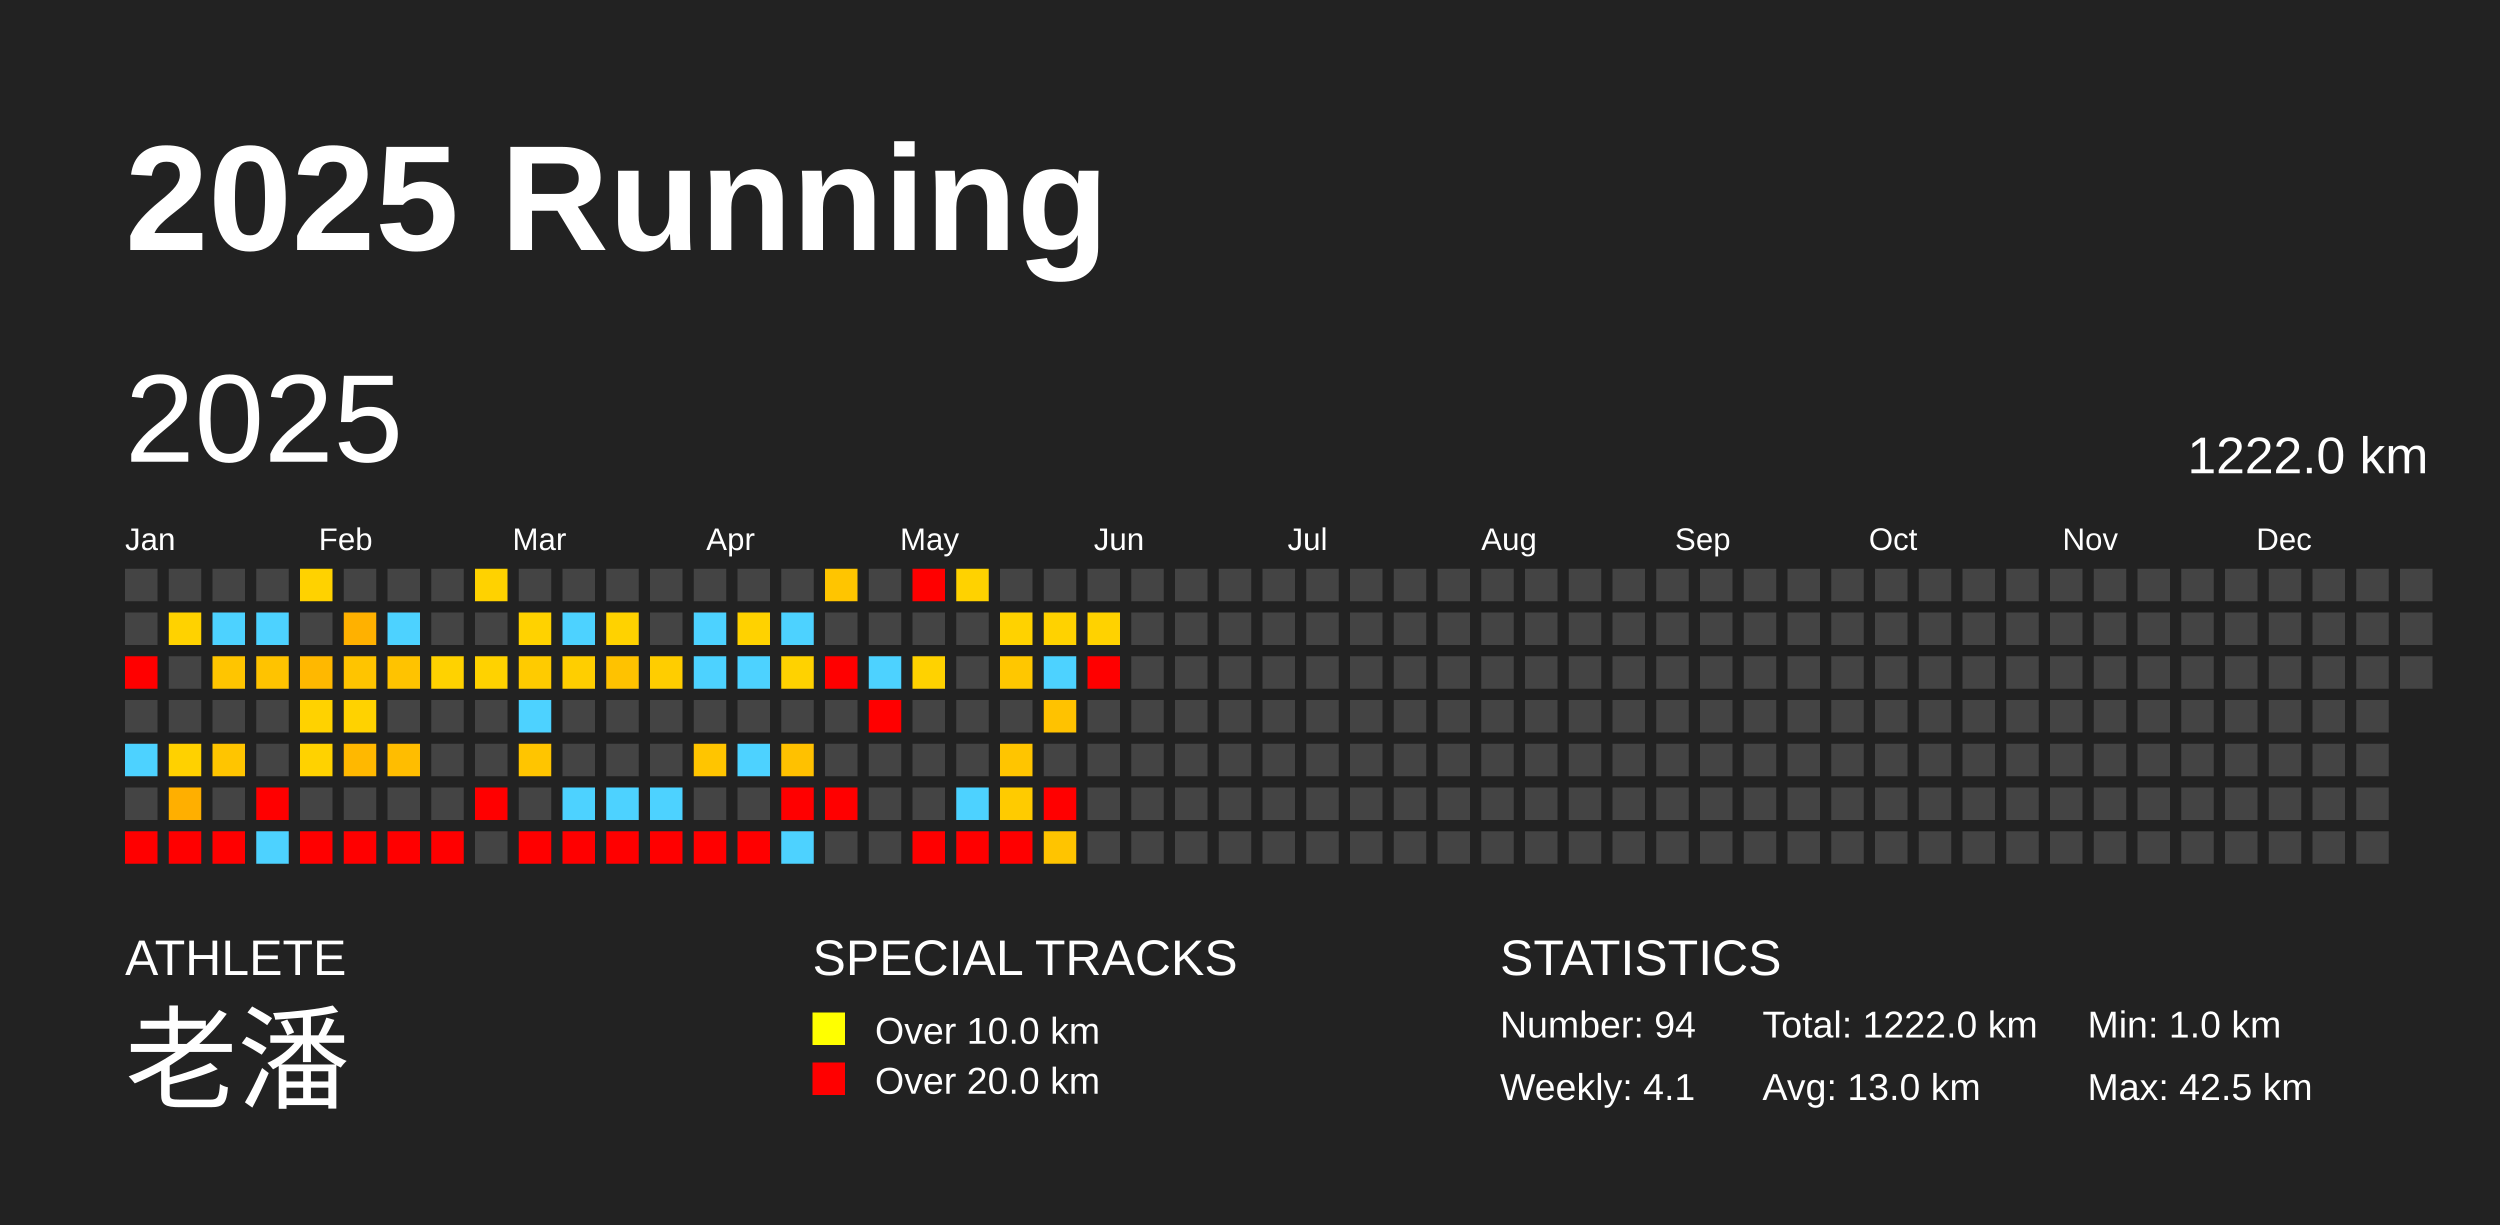
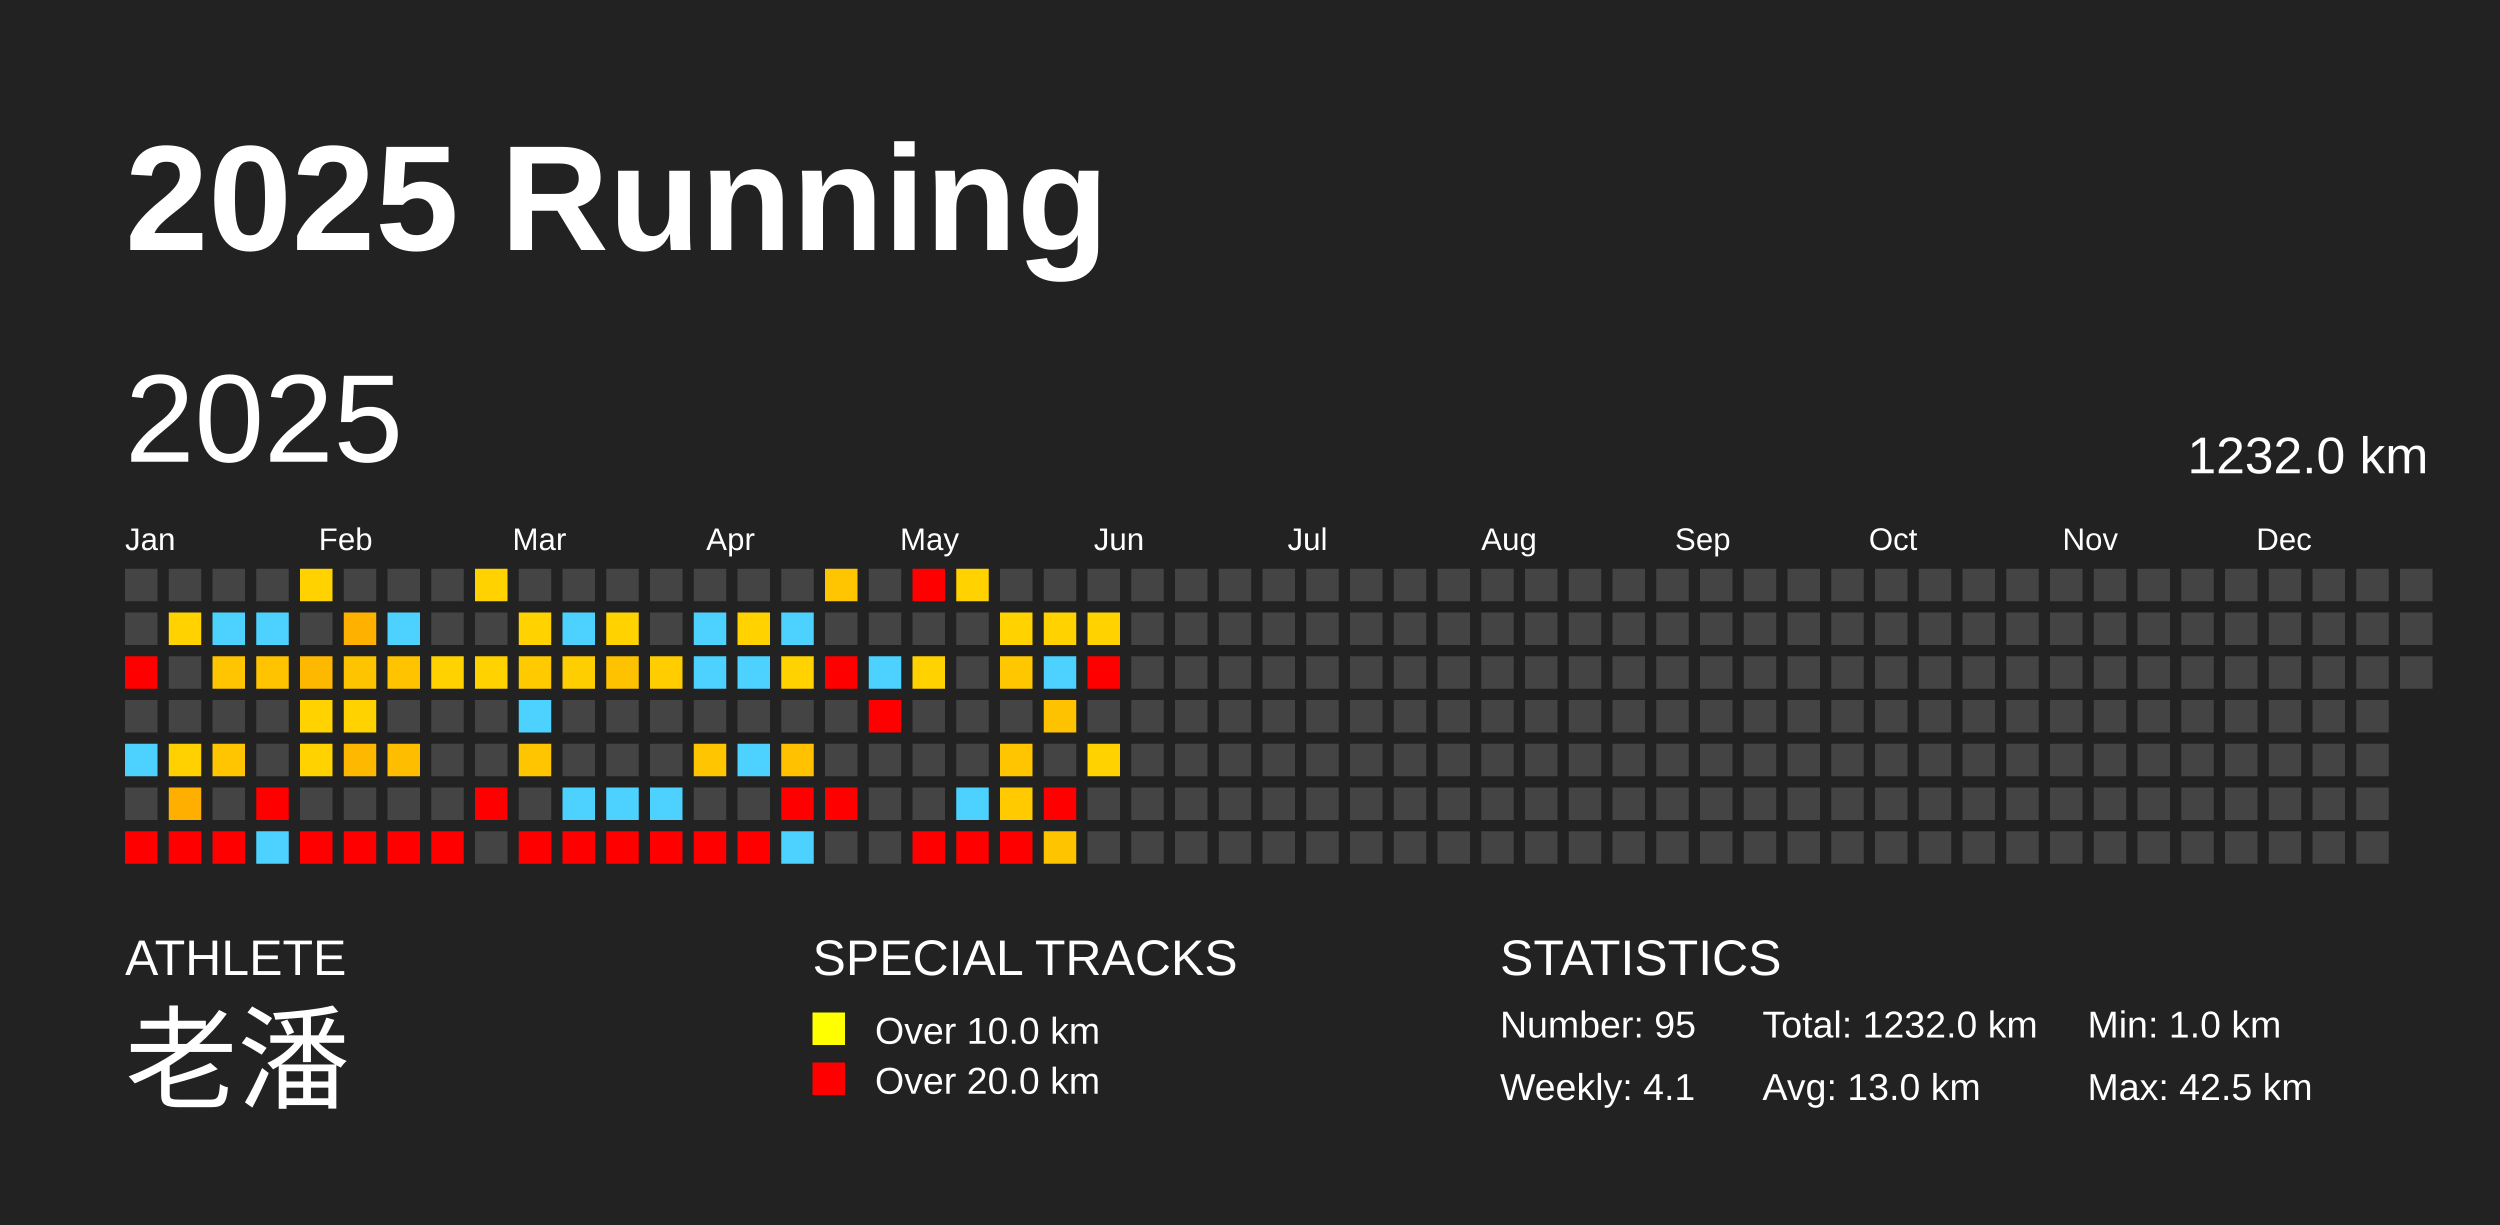
<svg xmlns="http://www.w3.org/2000/svg" baseProfile="full" height="98mm" version="1.1" viewBox="0,0,200,98" width="200mm">
  <defs />
  <rect fill="#222222" height="98" width="200" x="0" y="0" />
  <text fill="#FFFFFF" style="font-size:12px; font-family:Arial; font-weight:bold;" x="10" y="20">2025 Running</text>
  <text fill="#FFFFFF" style="font-size:4px; font-family:Arial" x="10" y="78">ATHLETE</text>
  <text fill="#FFFFFF" style="font-size:9px; font-family:Arial" x="10" y="88">老潘</text>
  <text fill="#FFFFFF" style="font-size:4px; font-family:Arial" x="65" y="78">SPECIAL TRACKS</text>
  <rect fill="yellow" height="2.6" width="2.6" x="65" y="81" />
  <text fill="#FFFFFF" style="font-size:3px; font-family:Arial" x="70" y="83.5">Over 10.0 km</text>
  <rect fill="red" height="2.6" width="2.6" x="65" y="85" />
  <text fill="#FFFFFF" style="font-size:3px; font-family:Arial" x="70" y="87.5">Over 20.0 km</text>
  <text fill="#FFFFFF" style="font-size:4px; font-family:Arial" x="120" y="78">STATISTICS</text>
-   <text fill="#FFFFFF" style="font-size:3px; font-family:Arial" x="120" y="83">Number: 94</text>
+   <text fill="#FFFFFF" style="font-size:3px; font-family:Arial" x="120" y="83">Number: 95</text>
  <text fill="#FFFFFF" style="font-size:3px; font-family:Arial" x="120" y="88">Weekly: 4.1</text>
-   <text fill="#FFFFFF" style="font-size:3px; font-family:Arial" x="141" y="83">Total: 1222.0 km</text>
+   <text fill="#FFFFFF" style="font-size:3px; font-family:Arial" x="141" y="83">Total: 1232.0 km</text>
  <text fill="#FFFFFF" style="font-size:3px; font-family:Arial" x="141" y="88">Avg: 13.0 km</text>
  <text fill="#FFFFFF" style="font-size:3px; font-family:Arial" x="167" y="83">Min: 1.0 km</text>
  <text fill="#FFFFFF" style="font-size:3px; font-family:Arial" x="167" y="88">Max: 42.5 km</text>
  <text dominant-baseline="hanging" fill="#FFFFFF" style="font-size:10.0px; font-family:Arial;" x="10" y="30">2025</text>
-   <text dominant-baseline="hanging" fill="#FFFFFF" style="font-size:4.125px; font-family:Arial;" x="175" y="35">1222.0 km</text>
+   <text dominant-baseline="hanging" fill="#FFFFFF" style="font-size:4.125px; font-family:Arial;" x="175" y="35">1232.0 km</text>
  <text fill="#FFFFFF" style="font-size:2.5px; font-family:Arial" x="10.0" y="44">Jan</text>
  <text fill="#FFFFFF" style="font-size:2.5px; font-family:Arial" x="25.5" y="44">Feb</text>
  <text fill="#FFFFFF" style="font-size:2.5px; font-family:Arial" x="41.0" y="44">Mar</text>
  <text fill="#FFFFFF" style="font-size:2.5px; font-family:Arial" x="56.5" y="44">Apr</text>
  <text fill="#FFFFFF" style="font-size:2.5px; font-family:Arial" x="72.0" y="44">May</text>
  <text fill="#FFFFFF" style="font-size:2.5px; font-family:Arial" x="87.5" y="44">Jun</text>
  <text fill="#FFFFFF" style="font-size:2.5px; font-family:Arial" x="103.0" y="44">Jul</text>
  <text fill="#FFFFFF" style="font-size:2.5px; font-family:Arial" x="118.5" y="44">Aug</text>
  <text fill="#FFFFFF" style="font-size:2.5px; font-family:Arial" x="134.0" y="44">Sep</text>
  <text fill="#FFFFFF" style="font-size:2.5px; font-family:Arial" x="149.5" y="44">Oct</text>
  <text fill="#FFFFFF" style="font-size:2.5px; font-family:Arial" x="165.0" y="44">Nov</text>
  <text fill="#FFFFFF" style="font-size:2.5px; font-family:Arial" x="180.5" y="44">Dec</text>
  <rect fill="#444444" height="2.6" width="2.6" x="10.0" y="45.5" />
  <rect fill="#444444" height="2.6" width="2.6" x="10.0" y="49.0" />
  <rect fill="red" height="2.6" width="2.6" x="10.0" y="52.5" />
  <rect fill="#444444" height="2.6" width="2.6" x="10.0" y="56.0" />
  <rect fill="#4dd2ff" height="2.6" width="2.6" x="10.0" y="59.5" />
  <rect fill="#444444" height="2.6" width="2.6" x="10.0" y="63.0" />
  <rect fill="red" height="2.6" width="2.6" x="10.0" y="66.5" />
  <rect fill="#444444" height="2.6" width="2.6" x="13.5" y="45.5" />
  <rect fill="#ffd200" height="2.6" width="2.6" x="13.5" y="49.0" />
  <rect fill="#444444" height="2.6" width="2.6" x="13.5" y="52.5" />
  <rect fill="#444444" height="2.6" width="2.6" x="13.5" y="56.0" />
  <rect fill="#ffd100" height="2.6" width="2.6" x="13.5" y="59.5" />
  <rect fill="#ffaf00" height="2.6" width="2.6" x="13.5" y="63.0" />
  <rect fill="red" height="2.6" width="2.6" x="13.5" y="66.5" />
  <rect fill="#444444" height="2.6" width="2.6" x="17.0" y="45.5" />
  <rect fill="#4dd2ff" height="2.6" width="2.6" x="17.0" y="49.0" />
  <rect fill="#ffc500" height="2.6" width="2.6" x="17.0" y="52.5" />
  <rect fill="#444444" height="2.6" width="2.6" x="17.0" y="56.0" />
  <rect fill="#ffc500" height="2.6" width="2.6" x="17.0" y="59.5" />
  <rect fill="#444444" height="2.6" width="2.6" x="17.0" y="63.0" />
  <rect fill="red" height="2.6" width="2.6" x="17.0" y="66.5" />
  <rect fill="#444444" height="2.6" width="2.6" x="20.5" y="45.5" />
  <rect fill="#4dd2ff" height="2.6" width="2.6" x="20.5" y="49.0" />
  <rect fill="#ffc300" height="2.6" width="2.6" x="20.5" y="52.5" />
  <rect fill="#444444" height="2.6" width="2.6" x="20.5" y="56.0" />
  <rect fill="#444444" height="2.6" width="2.6" x="20.5" y="59.5" />
  <rect fill="red" height="2.6" width="2.6" x="20.5" y="63.0" />
  <rect fill="#4dd2ff" height="2.6" width="2.6" x="20.5" y="66.5" />
  <rect fill="#ffd200" height="2.6" width="2.6" x="24.0" y="45.5" />
  <rect fill="#444444" height="2.6" width="2.6" x="24.0" y="49.0" />
  <rect fill="#ffb800" height="2.6" width="2.6" x="24.0" y="52.5" />
  <rect fill="#ffd200" height="2.6" width="2.6" x="24.0" y="56.0" />
  <rect fill="#ffd200" height="2.6" width="2.6" x="24.0" y="59.5" />
  <rect fill="#444444" height="2.6" width="2.6" x="24.0" y="63.0" />
  <rect fill="red" height="2.6" width="2.6" x="24.0" y="66.5" />
  <rect fill="#444444" height="2.6" width="2.6" x="27.5" y="45.5" />
  <rect fill="#ffb100" height="2.6" width="2.6" x="27.5" y="49.0" />
  <rect fill="#ffc400" height="2.6" width="2.6" x="27.5" y="52.5" />
  <rect fill="#ffd200" height="2.6" width="2.6" x="27.5" y="56.0" />
  <rect fill="#ffb800" height="2.6" width="2.6" x="27.5" y="59.5" />
  <rect fill="#444444" height="2.6" width="2.6" x="27.5" y="63.0" />
  <rect fill="red" height="2.6" width="2.6" x="27.5" y="66.5" />
  <rect fill="#444444" height="2.6" width="2.6" x="31.0" y="45.5" />
  <rect fill="#4dd2ff" height="2.6" width="2.6" x="31.0" y="49.0" />
  <rect fill="#ffc300" height="2.6" width="2.6" x="31.0" y="52.5" />
  <rect fill="#444444" height="2.6" width="2.6" x="31.0" y="56.0" />
  <rect fill="#ffbd00" height="2.6" width="2.6" x="31.0" y="59.5" />
  <rect fill="#444444" height="2.6" width="2.6" x="31.0" y="63.0" />
  <rect fill="red" height="2.6" width="2.6" x="31.0" y="66.5" />
  <rect fill="#444444" height="2.6" width="2.6" x="34.5" y="45.5" />
  <rect fill="#444444" height="2.6" width="2.6" x="34.5" y="49.0" />
  <rect fill="#ffd200" height="2.6" width="2.6" x="34.5" y="52.5" />
  <rect fill="#444444" height="2.6" width="2.6" x="34.5" y="56.0" />
  <rect fill="#444444" height="2.6" width="2.6" x="34.5" y="59.5" />
  <rect fill="#444444" height="2.6" width="2.6" x="34.5" y="63.0" />
  <rect fill="red" height="2.6" width="2.6" x="34.5" y="66.5" />
  <rect fill="#ffd200" height="2.6" width="2.6" x="38.0" y="45.5" />
  <rect fill="#444444" height="2.6" width="2.6" x="38.0" y="49.0" />
  <rect fill="#ffd200" height="2.6" width="2.6" x="38.0" y="52.5" />
  <rect fill="#444444" height="2.6" width="2.6" x="38.0" y="56.0" />
  <rect fill="#444444" height="2.6" width="2.6" x="38.0" y="59.5" />
  <rect fill="red" height="2.6" width="2.6" x="38.0" y="63.0" />
  <rect fill="#444444" height="2.6" width="2.6" x="38.0" y="66.5" />
  <rect fill="#444444" height="2.6" width="2.6" x="41.5" y="45.5" />
  <rect fill="#ffd200" height="2.6" width="2.6" x="41.5" y="49.0" />
  <rect fill="#ffcb00" height="2.6" width="2.6" x="41.5" y="52.5" />
  <rect fill="#4dd2ff" height="2.6" width="2.6" x="41.5" y="56.0" />
  <rect fill="#ffc500" height="2.6" width="2.6" x="41.5" y="59.5" />
  <rect fill="#444444" height="2.6" width="2.6" x="41.5" y="63.0" />
  <rect fill="red" height="2.6" width="2.6" x="41.5" y="66.5" />
  <rect fill="#444444" height="2.6" width="2.6" x="45.0" y="45.5" />
  <rect fill="#4dd2ff" height="2.6" width="2.6" x="45.0" y="49.0" />
  <rect fill="#ffce00" height="2.6" width="2.6" x="45.0" y="52.5" />
  <rect fill="#444444" height="2.6" width="2.6" x="45.0" y="56.0" />
  <rect fill="#444444" height="2.6" width="2.6" x="45.0" y="59.5" />
  <rect fill="#4dd2ff" height="2.6" width="2.6" x="45.0" y="63.0" />
  <rect fill="red" height="2.6" width="2.6" x="45.0" y="66.5" />
  <rect fill="#444444" height="2.6" width="2.6" x="48.5" y="45.5" />
  <rect fill="#ffd200" height="2.6" width="2.6" x="48.5" y="49.0" />
  <rect fill="#ffc200" height="2.6" width="2.6" x="48.5" y="52.5" />
  <rect fill="#444444" height="2.6" width="2.6" x="48.5" y="56.0" />
  <rect fill="#444444" height="2.6" width="2.6" x="48.5" y="59.5" />
  <rect fill="#4dd2ff" height="2.6" width="2.6" x="48.5" y="63.0" />
  <rect fill="red" height="2.6" width="2.6" x="48.5" y="66.5" />
  <rect fill="#444444" height="2.6" width="2.6" x="52.0" y="45.5" />
  <rect fill="#444444" height="2.6" width="2.6" x="52.0" y="49.0" />
  <rect fill="#ffcd00" height="2.6" width="2.6" x="52.0" y="52.5" />
  <rect fill="#444444" height="2.6" width="2.6" x="52.0" y="56.0" />
  <rect fill="#444444" height="2.6" width="2.6" x="52.0" y="59.5" />
  <rect fill="#4dd2ff" height="2.6" width="2.6" x="52.0" y="63.0" />
  <rect fill="red" height="2.6" width="2.6" x="52.0" y="66.5" />
  <rect fill="#444444" height="2.6" width="2.6" x="55.5" y="45.5" />
  <rect fill="#4dd2ff" height="2.6" width="2.6" x="55.5" y="49.0" />
  <rect fill="#4dd2ff" height="2.6" width="2.6" x="55.5" y="52.5" />
  <rect fill="#444444" height="2.6" width="2.6" x="55.5" y="56.0" />
  <rect fill="#ffc500" height="2.6" width="2.6" x="55.5" y="59.5" />
  <rect fill="#444444" height="2.6" width="2.6" x="55.5" y="63.0" />
  <rect fill="red" height="2.6" width="2.6" x="55.5" y="66.5" />
  <rect fill="#444444" height="2.6" width="2.6" x="59.0" y="45.5" />
  <rect fill="#ffd200" height="2.6" width="2.6" x="59.0" y="49.0" />
  <rect fill="#4dd2ff" height="2.6" width="2.6" x="59.0" y="52.5" />
  <rect fill="#444444" height="2.6" width="2.6" x="59.0" y="56.0" />
  <rect fill="#4dd2ff" height="2.6" width="2.6" x="59.0" y="59.5" />
  <rect fill="#444444" height="2.6" width="2.6" x="59.0" y="63.0" />
  <rect fill="red" height="2.6" width="2.6" x="59.0" y="66.5" />
  <rect fill="#444444" height="2.6" width="2.6" x="62.5" y="45.5" />
  <rect fill="#4dd2ff" height="2.6" width="2.6" x="62.5" y="49.0" />
  <rect fill="#ffd200" height="2.6" width="2.6" x="62.5" y="52.5" />
  <rect fill="#444444" height="2.6" width="2.6" x="62.5" y="56.0" />
  <rect fill="#ffc100" height="2.6" width="2.6" x="62.5" y="59.5" />
  <rect fill="red" height="2.6" width="2.6" x="62.5" y="63.0" />
  <rect fill="#4dd2ff" height="2.6" width="2.6" x="62.5" y="66.5" />
  <rect fill="#ffc500" height="2.6" width="2.6" x="66.0" y="45.5" />
  <rect fill="#444444" height="2.6" width="2.6" x="66.0" y="49.0" />
  <rect fill="red" height="2.6" width="2.6" x="66.0" y="52.5" />
  <rect fill="#444444" height="2.6" width="2.6" x="66.0" y="56.0" />
  <rect fill="#444444" height="2.6" width="2.6" x="66.0" y="59.5" />
  <rect fill="red" height="2.6" width="2.6" x="66.0" y="63.0" />
  <rect fill="#444444" height="2.6" width="2.6" x="66.0" y="66.5" />
  <rect fill="#444444" height="2.6" width="2.6" x="69.5" y="45.5" />
  <rect fill="#444444" height="2.6" width="2.6" x="69.5" y="49.0" />
  <rect fill="#4dd2ff" height="2.6" width="2.6" x="69.5" y="52.5" />
  <rect fill="red" height="2.6" width="2.6" x="69.5" y="56.0" />
  <rect fill="#444444" height="2.6" width="2.6" x="69.5" y="59.5" />
  <rect fill="#444444" height="2.6" width="2.6" x="69.5" y="63.0" />
  <rect fill="#444444" height="2.6" width="2.6" x="69.5" y="66.5" />
  <rect fill="red" height="2.6" width="2.6" x="73.0" y="45.5" />
  <rect fill="#444444" height="2.6" width="2.6" x="73.0" y="49.0" />
  <rect fill="#ffd200" height="2.6" width="2.6" x="73.0" y="52.5" />
  <rect fill="#444444" height="2.6" width="2.6" x="73.0" y="56.0" />
  <rect fill="#444444" height="2.6" width="2.6" x="73.0" y="59.5" />
  <rect fill="#444444" height="2.6" width="2.6" x="73.0" y="63.0" />
  <rect fill="red" height="2.6" width="2.6" x="73.0" y="66.5" />
  <rect fill="#ffd200" height="2.6" width="2.6" x="76.5" y="45.5" />
  <rect fill="#444444" height="2.6" width="2.6" x="76.5" y="49.0" />
  <rect fill="#444444" height="2.6" width="2.6" x="76.5" y="52.5" />
  <rect fill="#444444" height="2.6" width="2.6" x="76.5" y="56.0" />
  <rect fill="#444444" height="2.6" width="2.6" x="76.5" y="59.5" />
  <rect fill="#4dd2ff" height="2.6" width="2.6" x="76.5" y="63.0" />
  <rect fill="red" height="2.6" width="2.6" x="76.5" y="66.5" />
  <rect fill="#444444" height="2.6" width="2.6" x="80.0" y="45.5" />
  <rect fill="#ffd200" height="2.6" width="2.6" x="80.0" y="49.0" />
  <rect fill="#ffc700" height="2.6" width="2.6" x="80.0" y="52.5" />
  <rect fill="#444444" height="2.6" width="2.6" x="80.0" y="56.0" />
  <rect fill="#ffc500" height="2.6" width="2.6" x="80.0" y="59.5" />
  <rect fill="#ffcb00" height="2.6" width="2.6" x="80.0" y="63.0" />
  <rect fill="red" height="2.6" width="2.6" x="80.0" y="66.5" />
  <rect fill="#444444" height="2.6" width="2.6" x="83.5" y="45.5" />
  <rect fill="#ffd200" height="2.6" width="2.6" x="83.5" y="49.0" />
  <rect fill="#4dd2ff" height="2.6" width="2.6" x="83.5" y="52.5" />
  <rect fill="#ffc200" height="2.6" width="2.6" x="83.5" y="56.0" />
  <rect fill="#444444" height="2.6" width="2.6" x="83.5" y="59.5" />
  <rect fill="red" height="2.6" width="2.6" x="83.5" y="63.0" />
  <rect fill="#ffc400" height="2.6" width="2.6" x="83.5" y="66.5" />
  <rect fill="#444444" height="2.6" width="2.6" x="87.0" y="45.5" />
  <rect fill="#ffd200" height="2.6" width="2.6" x="87.0" y="49.0" />
  <rect fill="red" height="2.6" width="2.6" x="87.0" y="52.5" />
  <rect fill="#444444" height="2.6" width="2.6" x="87.0" y="56.0" />
-   <rect fill="#444444" height="2.6" width="2.6" x="87.0" y="59.5" />
+   <rect fill="#ffd200" height="2.6" width="2.6" x="87.0" y="59.5" />
  <rect fill="#444444" height="2.6" width="2.6" x="87.0" y="63.0" />
  <rect fill="#444444" height="2.6" width="2.6" x="87.0" y="66.5" />
  <rect fill="#444444" height="2.6" width="2.6" x="90.5" y="45.5" />
  <rect fill="#444444" height="2.6" width="2.6" x="90.5" y="49.0" />
  <rect fill="#444444" height="2.6" width="2.6" x="90.5" y="52.5" />
  <rect fill="#444444" height="2.6" width="2.6" x="90.5" y="56.0" />
  <rect fill="#444444" height="2.6" width="2.6" x="90.5" y="59.5" />
  <rect fill="#444444" height="2.6" width="2.6" x="90.5" y="63.0" />
  <rect fill="#444444" height="2.6" width="2.6" x="90.5" y="66.5" />
  <rect fill="#444444" height="2.6" width="2.6" x="94.0" y="45.5" />
  <rect fill="#444444" height="2.6" width="2.6" x="94.0" y="49.0" />
  <rect fill="#444444" height="2.6" width="2.6" x="94.0" y="52.5" />
  <rect fill="#444444" height="2.6" width="2.6" x="94.0" y="56.0" />
  <rect fill="#444444" height="2.6" width="2.6" x="94.0" y="59.5" />
  <rect fill="#444444" height="2.6" width="2.6" x="94.0" y="63.0" />
  <rect fill="#444444" height="2.6" width="2.6" x="94.0" y="66.5" />
  <rect fill="#444444" height="2.6" width="2.6" x="97.5" y="45.5" />
  <rect fill="#444444" height="2.6" width="2.6" x="97.5" y="49.0" />
  <rect fill="#444444" height="2.6" width="2.6" x="97.5" y="52.5" />
  <rect fill="#444444" height="2.6" width="2.6" x="97.5" y="56.0" />
  <rect fill="#444444" height="2.6" width="2.6" x="97.5" y="59.5" />
  <rect fill="#444444" height="2.6" width="2.6" x="97.5" y="63.0" />
  <rect fill="#444444" height="2.6" width="2.6" x="97.5" y="66.5" />
  <rect fill="#444444" height="2.6" width="2.6" x="101.0" y="45.5" />
  <rect fill="#444444" height="2.6" width="2.6" x="101.0" y="49.0" />
  <rect fill="#444444" height="2.6" width="2.6" x="101.0" y="52.5" />
  <rect fill="#444444" height="2.6" width="2.6" x="101.0" y="56.0" />
  <rect fill="#444444" height="2.6" width="2.6" x="101.0" y="59.5" />
  <rect fill="#444444" height="2.6" width="2.6" x="101.0" y="63.0" />
  <rect fill="#444444" height="2.6" width="2.6" x="101.0" y="66.5" />
  <rect fill="#444444" height="2.6" width="2.6" x="104.5" y="45.5" />
  <rect fill="#444444" height="2.6" width="2.6" x="104.5" y="49.0" />
  <rect fill="#444444" height="2.6" width="2.6" x="104.5" y="52.5" />
  <rect fill="#444444" height="2.6" width="2.6" x="104.5" y="56.0" />
  <rect fill="#444444" height="2.6" width="2.6" x="104.5" y="59.5" />
  <rect fill="#444444" height="2.6" width="2.6" x="104.5" y="63.0" />
  <rect fill="#444444" height="2.6" width="2.6" x="104.5" y="66.5" />
  <rect fill="#444444" height="2.6" width="2.6" x="108.0" y="45.5" />
  <rect fill="#444444" height="2.6" width="2.6" x="108.0" y="49.0" />
  <rect fill="#444444" height="2.6" width="2.6" x="108.0" y="52.5" />
  <rect fill="#444444" height="2.6" width="2.6" x="108.0" y="56.0" />
  <rect fill="#444444" height="2.6" width="2.6" x="108.0" y="59.5" />
  <rect fill="#444444" height="2.6" width="2.6" x="108.0" y="63.0" />
  <rect fill="#444444" height="2.6" width="2.6" x="108.0" y="66.5" />
  <rect fill="#444444" height="2.6" width="2.6" x="111.5" y="45.5" />
  <rect fill="#444444" height="2.6" width="2.6" x="111.5" y="49.0" />
  <rect fill="#444444" height="2.6" width="2.6" x="111.5" y="52.5" />
  <rect fill="#444444" height="2.6" width="2.6" x="111.5" y="56.0" />
  <rect fill="#444444" height="2.6" width="2.6" x="111.5" y="59.5" />
  <rect fill="#444444" height="2.6" width="2.6" x="111.5" y="63.0" />
  <rect fill="#444444" height="2.6" width="2.6" x="111.5" y="66.5" />
  <rect fill="#444444" height="2.6" width="2.6" x="115.0" y="45.5" />
  <rect fill="#444444" height="2.6" width="2.6" x="115.0" y="49.0" />
  <rect fill="#444444" height="2.6" width="2.6" x="115.0" y="52.5" />
  <rect fill="#444444" height="2.6" width="2.6" x="115.0" y="56.0" />
  <rect fill="#444444" height="2.6" width="2.6" x="115.0" y="59.5" />
  <rect fill="#444444" height="2.6" width="2.6" x="115.0" y="63.0" />
  <rect fill="#444444" height="2.6" width="2.6" x="115.0" y="66.5" />
  <rect fill="#444444" height="2.6" width="2.6" x="118.5" y="45.5" />
  <rect fill="#444444" height="2.6" width="2.6" x="118.5" y="49.0" />
  <rect fill="#444444" height="2.6" width="2.6" x="118.5" y="52.5" />
  <rect fill="#444444" height="2.6" width="2.6" x="118.5" y="56.0" />
  <rect fill="#444444" height="2.6" width="2.6" x="118.5" y="59.5" />
  <rect fill="#444444" height="2.6" width="2.6" x="118.5" y="63.0" />
  <rect fill="#444444" height="2.6" width="2.6" x="118.5" y="66.5" />
  <rect fill="#444444" height="2.6" width="2.6" x="122.0" y="45.5" />
  <rect fill="#444444" height="2.6" width="2.6" x="122.0" y="49.0" />
  <rect fill="#444444" height="2.6" width="2.6" x="122.0" y="52.5" />
  <rect fill="#444444" height="2.6" width="2.6" x="122.0" y="56.0" />
  <rect fill="#444444" height="2.6" width="2.6" x="122.0" y="59.5" />
  <rect fill="#444444" height="2.6" width="2.6" x="122.0" y="63.0" />
  <rect fill="#444444" height="2.6" width="2.6" x="122.0" y="66.5" />
  <rect fill="#444444" height="2.6" width="2.6" x="125.5" y="45.5" />
  <rect fill="#444444" height="2.6" width="2.6" x="125.5" y="49.0" />
  <rect fill="#444444" height="2.6" width="2.6" x="125.5" y="52.5" />
  <rect fill="#444444" height="2.6" width="2.6" x="125.5" y="56.0" />
  <rect fill="#444444" height="2.6" width="2.6" x="125.5" y="59.5" />
  <rect fill="#444444" height="2.6" width="2.6" x="125.5" y="63.0" />
  <rect fill="#444444" height="2.6" width="2.6" x="125.5" y="66.5" />
  <rect fill="#444444" height="2.6" width="2.6" x="129.0" y="45.5" />
  <rect fill="#444444" height="2.6" width="2.6" x="129.0" y="49.0" />
  <rect fill="#444444" height="2.6" width="2.6" x="129.0" y="52.5" />
  <rect fill="#444444" height="2.6" width="2.6" x="129.0" y="56.0" />
  <rect fill="#444444" height="2.6" width="2.6" x="129.0" y="59.5" />
  <rect fill="#444444" height="2.6" width="2.6" x="129.0" y="63.0" />
  <rect fill="#444444" height="2.6" width="2.6" x="129.0" y="66.5" />
  <rect fill="#444444" height="2.6" width="2.6" x="132.5" y="45.5" />
  <rect fill="#444444" height="2.6" width="2.6" x="132.5" y="49.0" />
  <rect fill="#444444" height="2.6" width="2.6" x="132.5" y="52.5" />
  <rect fill="#444444" height="2.6" width="2.6" x="132.5" y="56.0" />
  <rect fill="#444444" height="2.6" width="2.6" x="132.5" y="59.5" />
  <rect fill="#444444" height="2.6" width="2.6" x="132.5" y="63.0" />
  <rect fill="#444444" height="2.6" width="2.6" x="132.5" y="66.5" />
  <rect fill="#444444" height="2.6" width="2.6" x="136.0" y="45.5" />
  <rect fill="#444444" height="2.6" width="2.6" x="136.0" y="49.0" />
  <rect fill="#444444" height="2.6" width="2.6" x="136.0" y="52.5" />
  <rect fill="#444444" height="2.6" width="2.6" x="136.0" y="56.0" />
  <rect fill="#444444" height="2.6" width="2.6" x="136.0" y="59.5" />
  <rect fill="#444444" height="2.6" width="2.6" x="136.0" y="63.0" />
  <rect fill="#444444" height="2.6" width="2.6" x="136.0" y="66.5" />
  <rect fill="#444444" height="2.6" width="2.6" x="139.5" y="45.5" />
  <rect fill="#444444" height="2.6" width="2.6" x="139.5" y="49.0" />
  <rect fill="#444444" height="2.6" width="2.6" x="139.5" y="52.5" />
  <rect fill="#444444" height="2.6" width="2.6" x="139.5" y="56.0" />
  <rect fill="#444444" height="2.6" width="2.6" x="139.5" y="59.5" />
  <rect fill="#444444" height="2.6" width="2.6" x="139.5" y="63.0" />
  <rect fill="#444444" height="2.6" width="2.6" x="139.5" y="66.5" />
  <rect fill="#444444" height="2.6" width="2.6" x="143.0" y="45.5" />
  <rect fill="#444444" height="2.6" width="2.6" x="143.0" y="49.0" />
  <rect fill="#444444" height="2.6" width="2.6" x="143.0" y="52.5" />
  <rect fill="#444444" height="2.6" width="2.6" x="143.0" y="56.0" />
  <rect fill="#444444" height="2.6" width="2.6" x="143.0" y="59.5" />
  <rect fill="#444444" height="2.6" width="2.6" x="143.0" y="63.0" />
  <rect fill="#444444" height="2.6" width="2.6" x="143.0" y="66.5" />
  <rect fill="#444444" height="2.6" width="2.6" x="146.5" y="45.5" />
  <rect fill="#444444" height="2.6" width="2.6" x="146.5" y="49.0" />
  <rect fill="#444444" height="2.6" width="2.6" x="146.5" y="52.5" />
  <rect fill="#444444" height="2.6" width="2.6" x="146.5" y="56.0" />
  <rect fill="#444444" height="2.6" width="2.6" x="146.5" y="59.5" />
  <rect fill="#444444" height="2.6" width="2.6" x="146.5" y="63.0" />
  <rect fill="#444444" height="2.6" width="2.6" x="146.5" y="66.5" />
  <rect fill="#444444" height="2.6" width="2.6" x="150.0" y="45.5" />
  <rect fill="#444444" height="2.6" width="2.6" x="150.0" y="49.0" />
  <rect fill="#444444" height="2.6" width="2.6" x="150.0" y="52.5" />
  <rect fill="#444444" height="2.6" width="2.6" x="150.0" y="56.0" />
  <rect fill="#444444" height="2.6" width="2.6" x="150.0" y="59.5" />
  <rect fill="#444444" height="2.6" width="2.6" x="150.0" y="63.0" />
  <rect fill="#444444" height="2.6" width="2.6" x="150.0" y="66.5" />
  <rect fill="#444444" height="2.6" width="2.6" x="153.5" y="45.5" />
  <rect fill="#444444" height="2.6" width="2.6" x="153.5" y="49.0" />
  <rect fill="#444444" height="2.6" width="2.6" x="153.5" y="52.5" />
  <rect fill="#444444" height="2.6" width="2.6" x="153.5" y="56.0" />
  <rect fill="#444444" height="2.6" width="2.6" x="153.5" y="59.5" />
  <rect fill="#444444" height="2.6" width="2.6" x="153.5" y="63.0" />
  <rect fill="#444444" height="2.6" width="2.6" x="153.5" y="66.5" />
  <rect fill="#444444" height="2.6" width="2.6" x="157.0" y="45.5" />
  <rect fill="#444444" height="2.6" width="2.6" x="157.0" y="49.0" />
  <rect fill="#444444" height="2.6" width="2.6" x="157.0" y="52.5" />
  <rect fill="#444444" height="2.6" width="2.6" x="157.0" y="56.0" />
  <rect fill="#444444" height="2.6" width="2.6" x="157.0" y="59.5" />
  <rect fill="#444444" height="2.6" width="2.6" x="157.0" y="63.0" />
  <rect fill="#444444" height="2.6" width="2.6" x="157.0" y="66.5" />
  <rect fill="#444444" height="2.6" width="2.6" x="160.5" y="45.5" />
  <rect fill="#444444" height="2.6" width="2.6" x="160.5" y="49.0" />
  <rect fill="#444444" height="2.6" width="2.6" x="160.5" y="52.5" />
  <rect fill="#444444" height="2.6" width="2.6" x="160.5" y="56.0" />
  <rect fill="#444444" height="2.6" width="2.6" x="160.5" y="59.5" />
  <rect fill="#444444" height="2.6" width="2.6" x="160.5" y="63.0" />
  <rect fill="#444444" height="2.6" width="2.6" x="160.5" y="66.5" />
  <rect fill="#444444" height="2.6" width="2.6" x="164.0" y="45.5" />
  <rect fill="#444444" height="2.6" width="2.6" x="164.0" y="49.0" />
  <rect fill="#444444" height="2.6" width="2.6" x="164.0" y="52.5" />
  <rect fill="#444444" height="2.6" width="2.6" x="164.0" y="56.0" />
  <rect fill="#444444" height="2.6" width="2.6" x="164.0" y="59.5" />
  <rect fill="#444444" height="2.6" width="2.6" x="164.0" y="63.0" />
  <rect fill="#444444" height="2.6" width="2.6" x="164.0" y="66.5" />
  <rect fill="#444444" height="2.6" width="2.6" x="167.5" y="45.5" />
  <rect fill="#444444" height="2.6" width="2.6" x="167.5" y="49.0" />
  <rect fill="#444444" height="2.6" width="2.6" x="167.5" y="52.5" />
  <rect fill="#444444" height="2.6" width="2.6" x="167.5" y="56.0" />
  <rect fill="#444444" height="2.6" width="2.6" x="167.5" y="59.5" />
  <rect fill="#444444" height="2.6" width="2.6" x="167.5" y="63.0" />
  <rect fill="#444444" height="2.6" width="2.6" x="167.5" y="66.5" />
  <rect fill="#444444" height="2.6" width="2.6" x="171.0" y="45.5" />
  <rect fill="#444444" height="2.6" width="2.6" x="171.0" y="49.0" />
  <rect fill="#444444" height="2.6" width="2.6" x="171.0" y="52.5" />
  <rect fill="#444444" height="2.6" width="2.6" x="171.0" y="56.0" />
  <rect fill="#444444" height="2.6" width="2.6" x="171.0" y="59.5" />
  <rect fill="#444444" height="2.6" width="2.6" x="171.0" y="63.0" />
  <rect fill="#444444" height="2.6" width="2.6" x="171.0" y="66.5" />
  <rect fill="#444444" height="2.6" width="2.6" x="174.5" y="45.5" />
  <rect fill="#444444" height="2.6" width="2.6" x="174.5" y="49.0" />
  <rect fill="#444444" height="2.6" width="2.6" x="174.5" y="52.5" />
  <rect fill="#444444" height="2.6" width="2.6" x="174.5" y="56.0" />
  <rect fill="#444444" height="2.6" width="2.6" x="174.5" y="59.5" />
  <rect fill="#444444" height="2.6" width="2.6" x="174.5" y="63.0" />
  <rect fill="#444444" height="2.6" width="2.6" x="174.5" y="66.5" />
  <rect fill="#444444" height="2.6" width="2.6" x="178.0" y="45.5" />
  <rect fill="#444444" height="2.6" width="2.6" x="178.0" y="49.0" />
  <rect fill="#444444" height="2.6" width="2.6" x="178.0" y="52.5" />
  <rect fill="#444444" height="2.6" width="2.6" x="178.0" y="56.0" />
  <rect fill="#444444" height="2.6" width="2.6" x="178.0" y="59.5" />
  <rect fill="#444444" height="2.6" width="2.6" x="178.0" y="63.0" />
  <rect fill="#444444" height="2.6" width="2.6" x="178.0" y="66.5" />
  <rect fill="#444444" height="2.6" width="2.6" x="181.5" y="45.5" />
  <rect fill="#444444" height="2.6" width="2.6" x="181.5" y="49.0" />
  <rect fill="#444444" height="2.6" width="2.6" x="181.5" y="52.5" />
  <rect fill="#444444" height="2.6" width="2.6" x="181.5" y="56.0" />
  <rect fill="#444444" height="2.6" width="2.6" x="181.5" y="59.5" />
  <rect fill="#444444" height="2.6" width="2.6" x="181.5" y="63.0" />
  <rect fill="#444444" height="2.6" width="2.6" x="181.5" y="66.5" />
  <rect fill="#444444" height="2.6" width="2.6" x="185.0" y="45.5" />
  <rect fill="#444444" height="2.6" width="2.6" x="185.0" y="49.0" />
  <rect fill="#444444" height="2.6" width="2.6" x="185.0" y="52.5" />
  <rect fill="#444444" height="2.6" width="2.6" x="185.0" y="56.0" />
  <rect fill="#444444" height="2.6" width="2.6" x="185.0" y="59.5" />
  <rect fill="#444444" height="2.6" width="2.6" x="185.0" y="63.0" />
  <rect fill="#444444" height="2.6" width="2.6" x="185.0" y="66.5" />
  <rect fill="#444444" height="2.6" width="2.6" x="188.5" y="45.5" />
  <rect fill="#444444" height="2.6" width="2.6" x="188.5" y="49.0" />
  <rect fill="#444444" height="2.6" width="2.6" x="188.5" y="52.5" />
  <rect fill="#444444" height="2.6" width="2.6" x="188.5" y="56.0" />
  <rect fill="#444444" height="2.6" width="2.6" x="188.5" y="59.5" />
  <rect fill="#444444" height="2.6" width="2.6" x="188.5" y="63.0" />
  <rect fill="#444444" height="2.6" width="2.6" x="188.5" y="66.5" />
  <rect fill="#444444" height="2.6" width="2.6" x="192.0" y="45.5" />
  <rect fill="#444444" height="2.6" width="2.6" x="192.0" y="49.0" />
  <rect fill="#444444" height="2.6" width="2.6" x="192.0" y="52.5" />
</svg>
